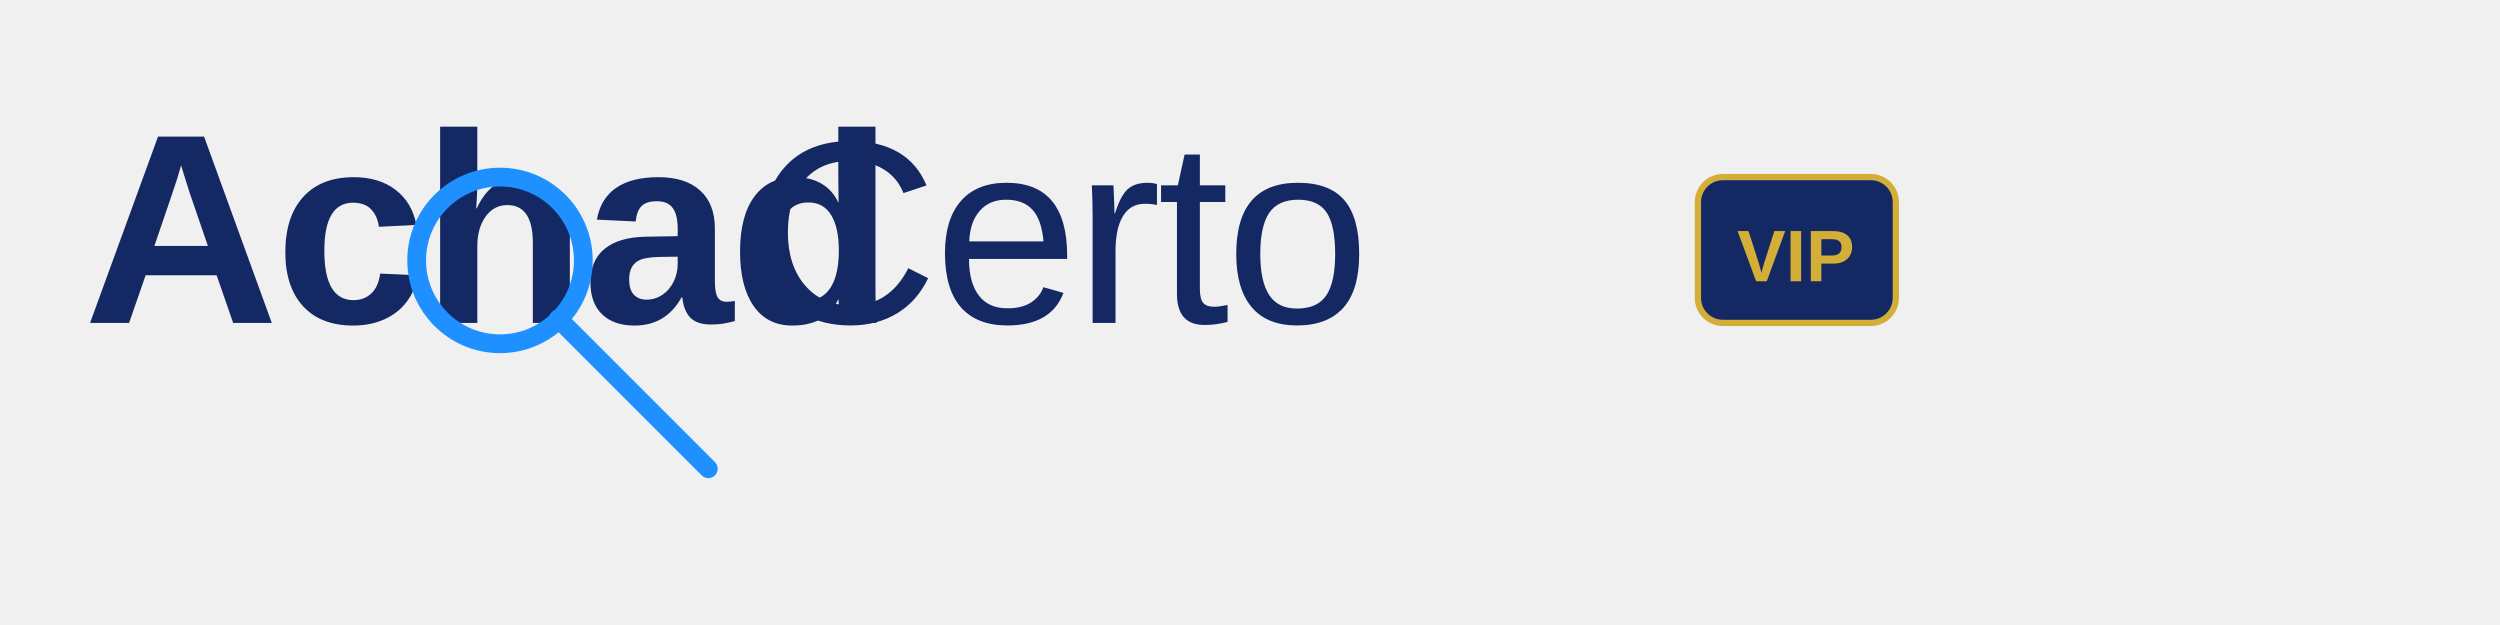
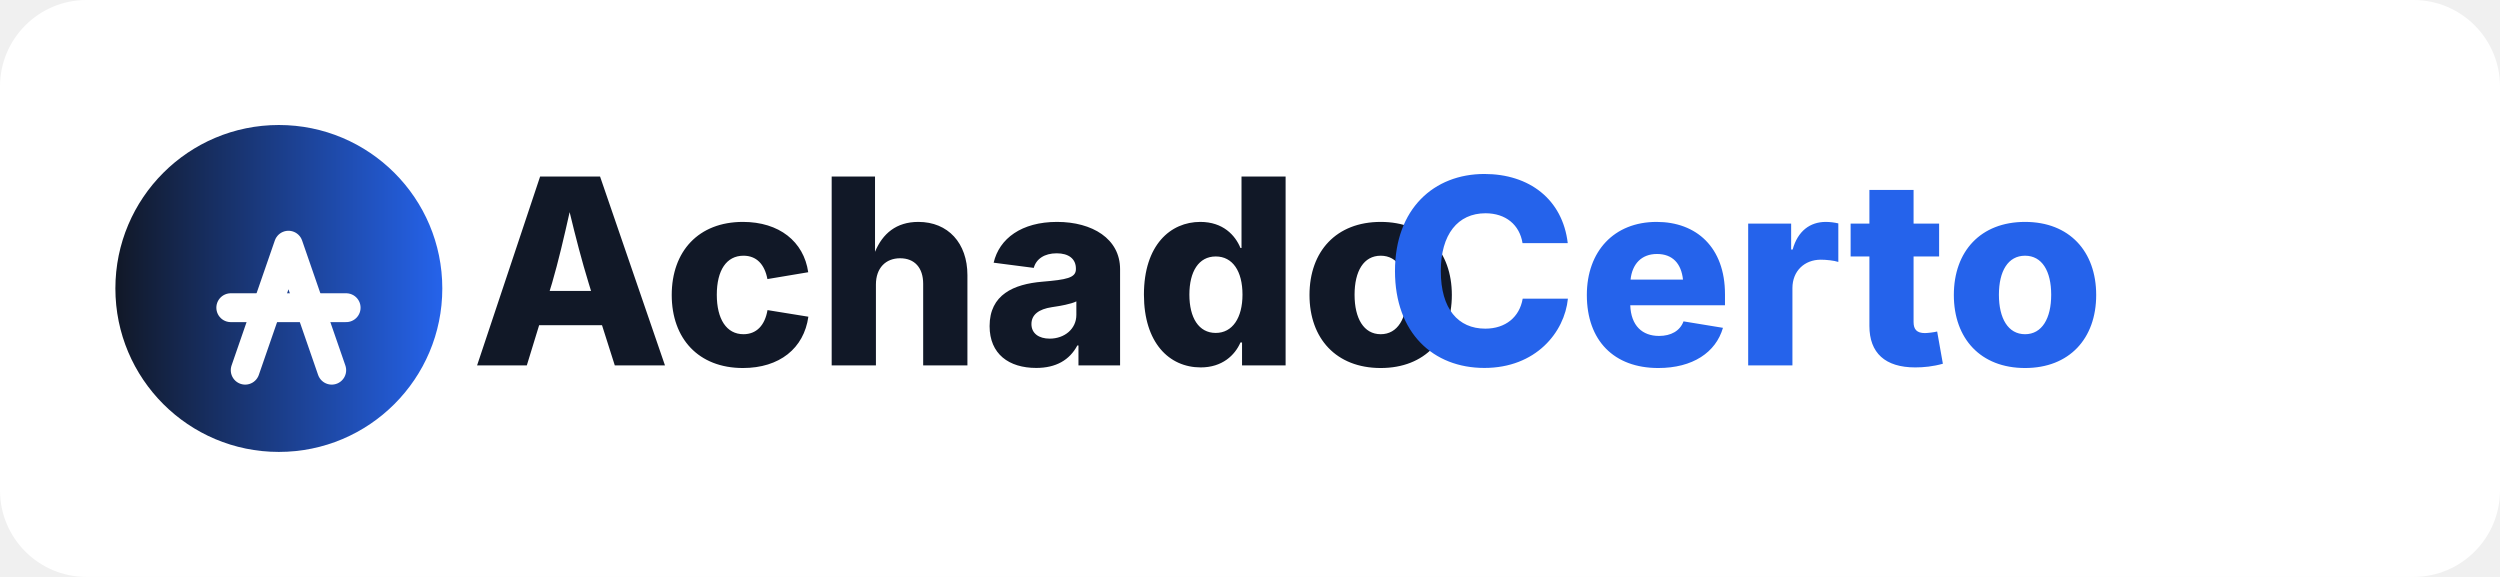
- <svg xmlns="http://www.w3.org/2000/svg" viewBox="0 0 1200 300" width="1200" height="300">
-   <rect width="1200" height="300" fill="white" opacity="0" />
-   <text x="40" y="155" font-family="Arial, sans-serif" font-size="130" font-weight="bold" fill="#142864" letter-spacing="-2">
-     Achad
-   </text>
-   <circle cx="240" cy="125" r="40" fill="none" stroke="#1F90FF" stroke-width="9" />
-   <line x1="268" y1="153" x2="340" y2="225" stroke="#1F90FF" stroke-width="9" stroke-linecap="round" />
-   <text x="360" y="155" font-family="Arial, sans-serif" font-size="125" font-weight="normal" fill="#142864" letter-spacing="-2">
-     Certo
-   </text>
-   <rect x="815" y="85" width="95" height="70" rx="12" ry="12" fill="#142864" stroke="#D4AF37" stroke-width="3" />
-   <text x="862" y="135" font-family="Arial, sans-serif" font-size="35" font-weight="bold" fill="#D4AF37" text-anchor="middle">
-     VIP
-   </text>
+ <svg xmlns="http://www.w3.org/2000/svg" viewBox="0 0 520 120" role="img" aria-label="AchadoCerto">
+   <defs>
+     <linearGradient id="g" x1="0" x2="1" y1="0" y2="0">
+       <stop offset="0" stop-color="#111827" />
+       <stop offset="1" stop-color="#2563EB" />
+     </linearGradient>
+   </defs>
+   <rect width="520" height="120" rx="18" fill="white" />
+   <g transform="translate(24,26)">
+     <circle cx="34" cy="34" r="34" fill="url(#g)" />
+     <path d="M27 51l9-26 9 26" fill="none" stroke="#fff" stroke-width="6" stroke-linecap="round" stroke-linejoin="round" />
+     <path d="M24 38h24" fill="none" stroke="#fff" stroke-width="6" stroke-linecap="round" />
+   </g>
+   <g font-family="Inter, system-ui, -apple-system, Segoe UI, Roboto, Arial" font-size="54" font-weight="800" transform="translate(98,76)">
+     <text x="0" y="0" fill="#111827">Achado</text>
+     <text x="190" y="0" fill="#2563EB">Certo</text>
+   </g>
</svg>
